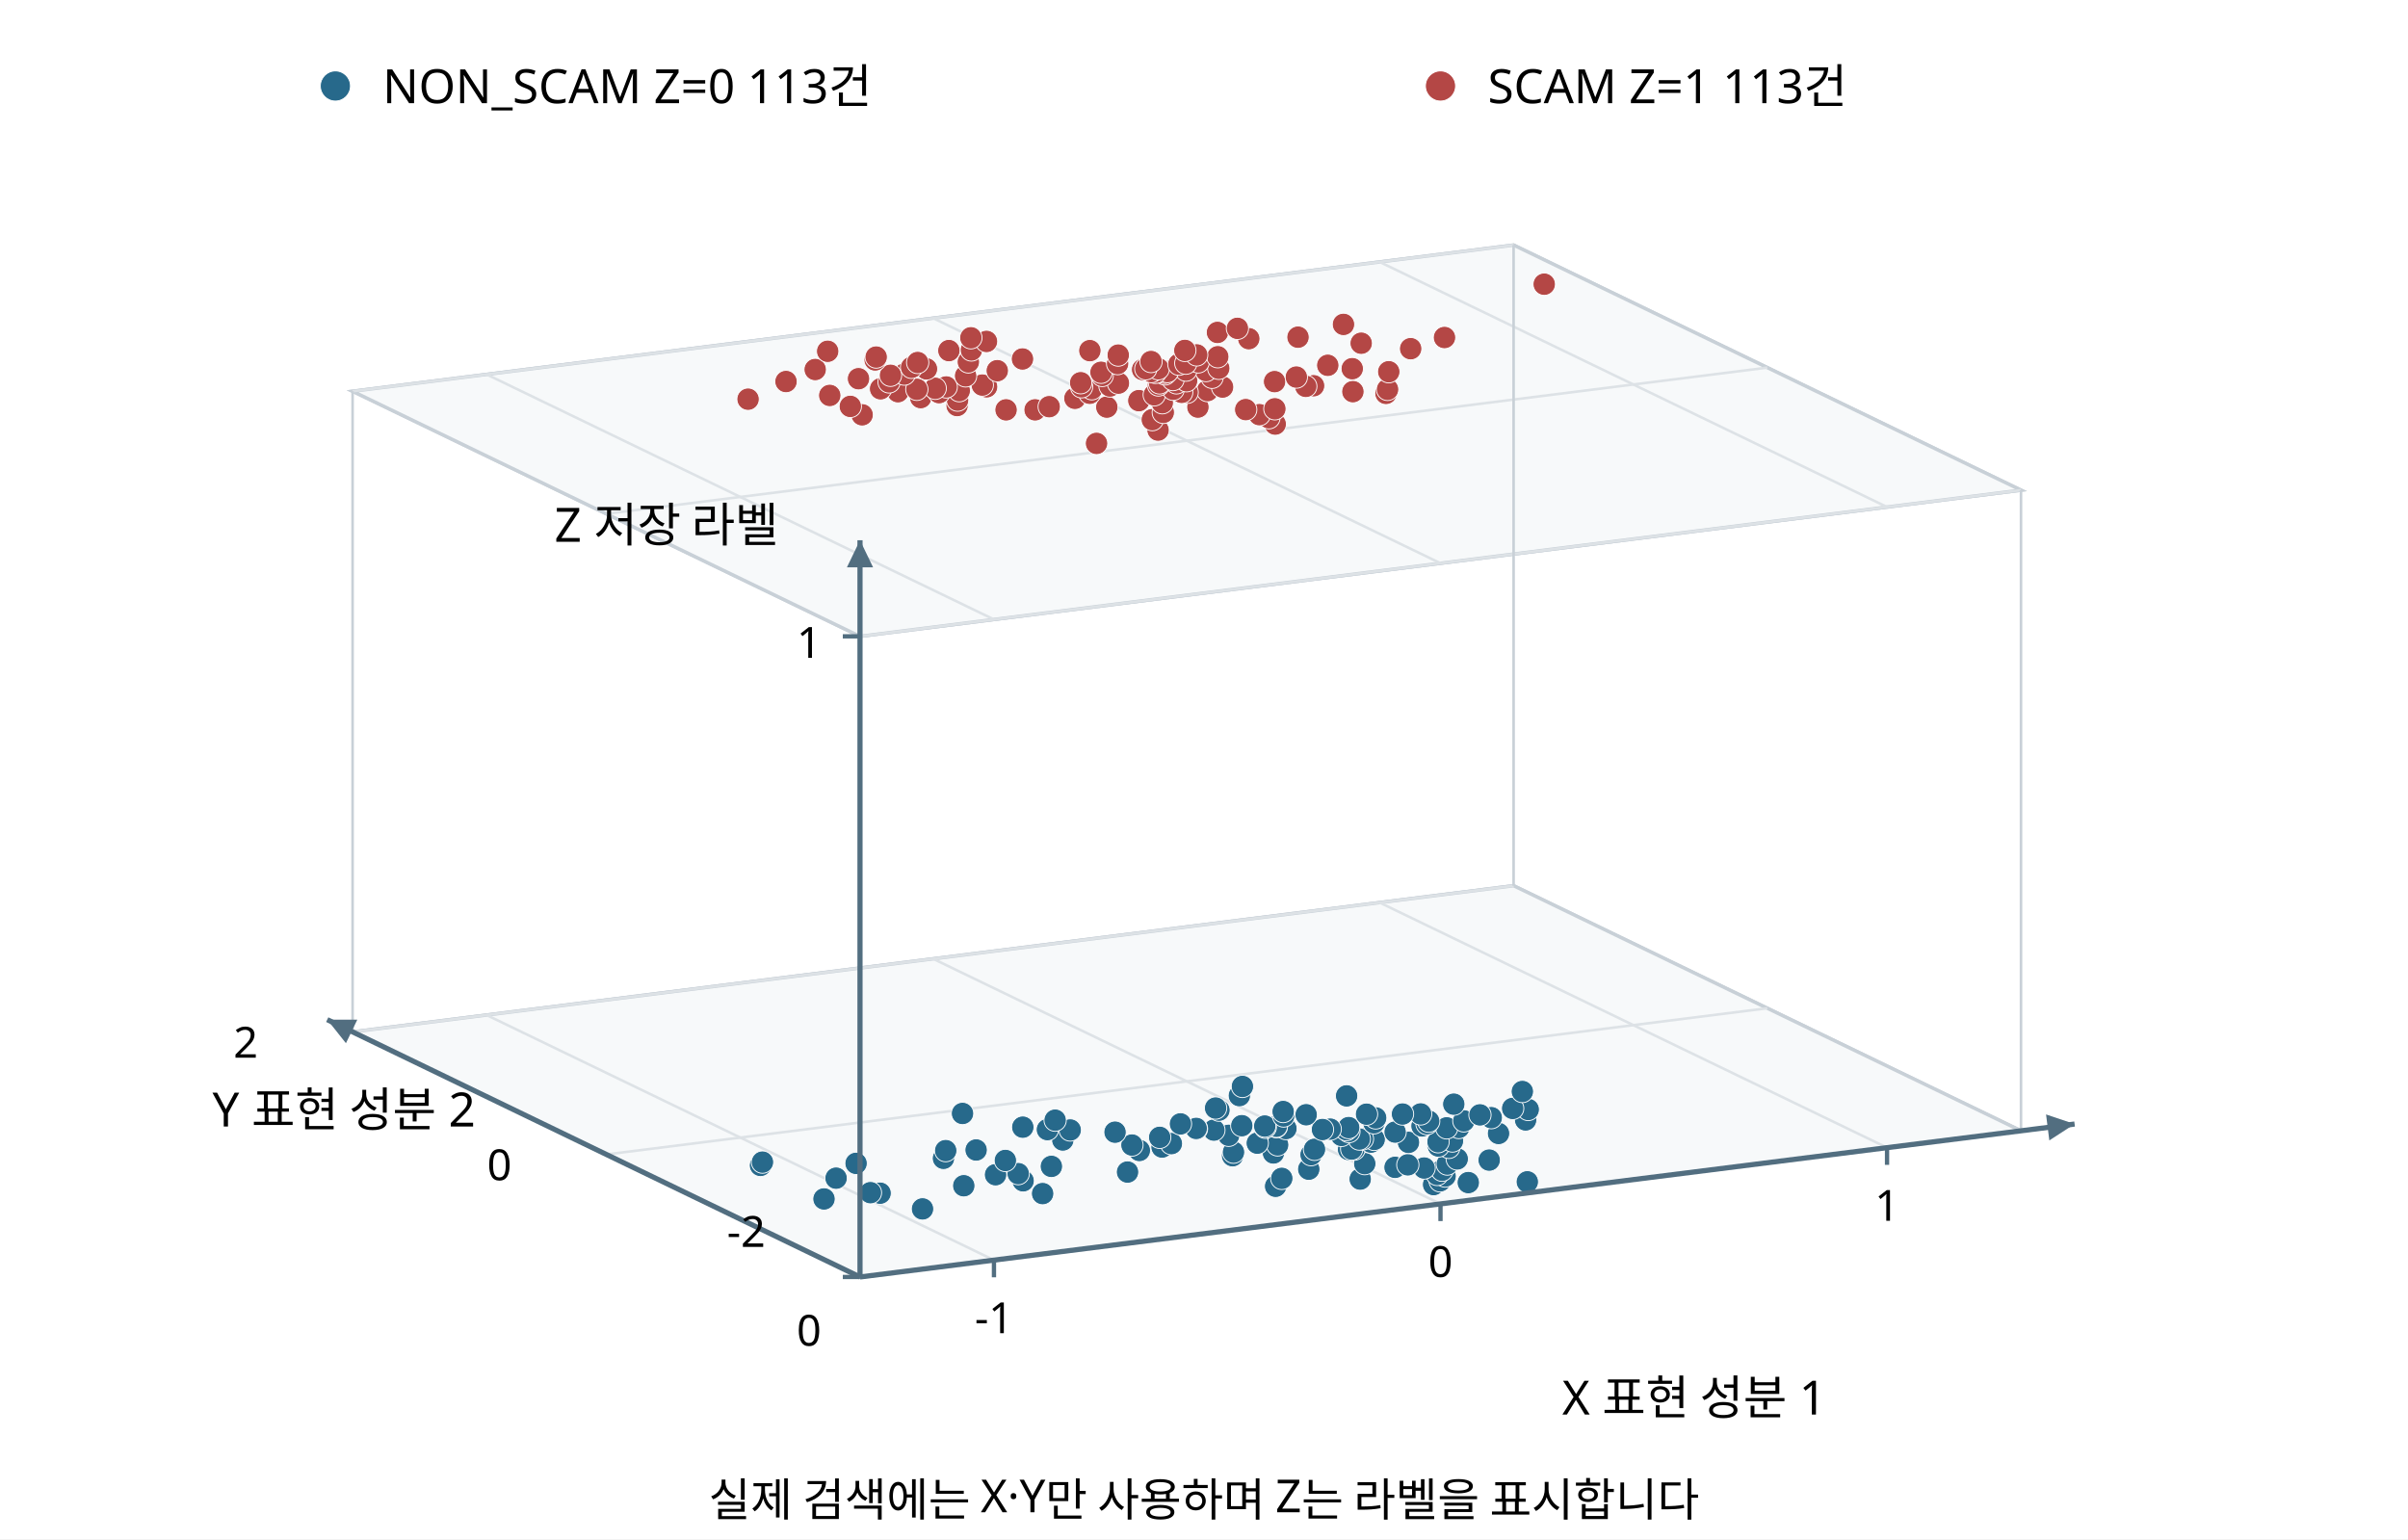
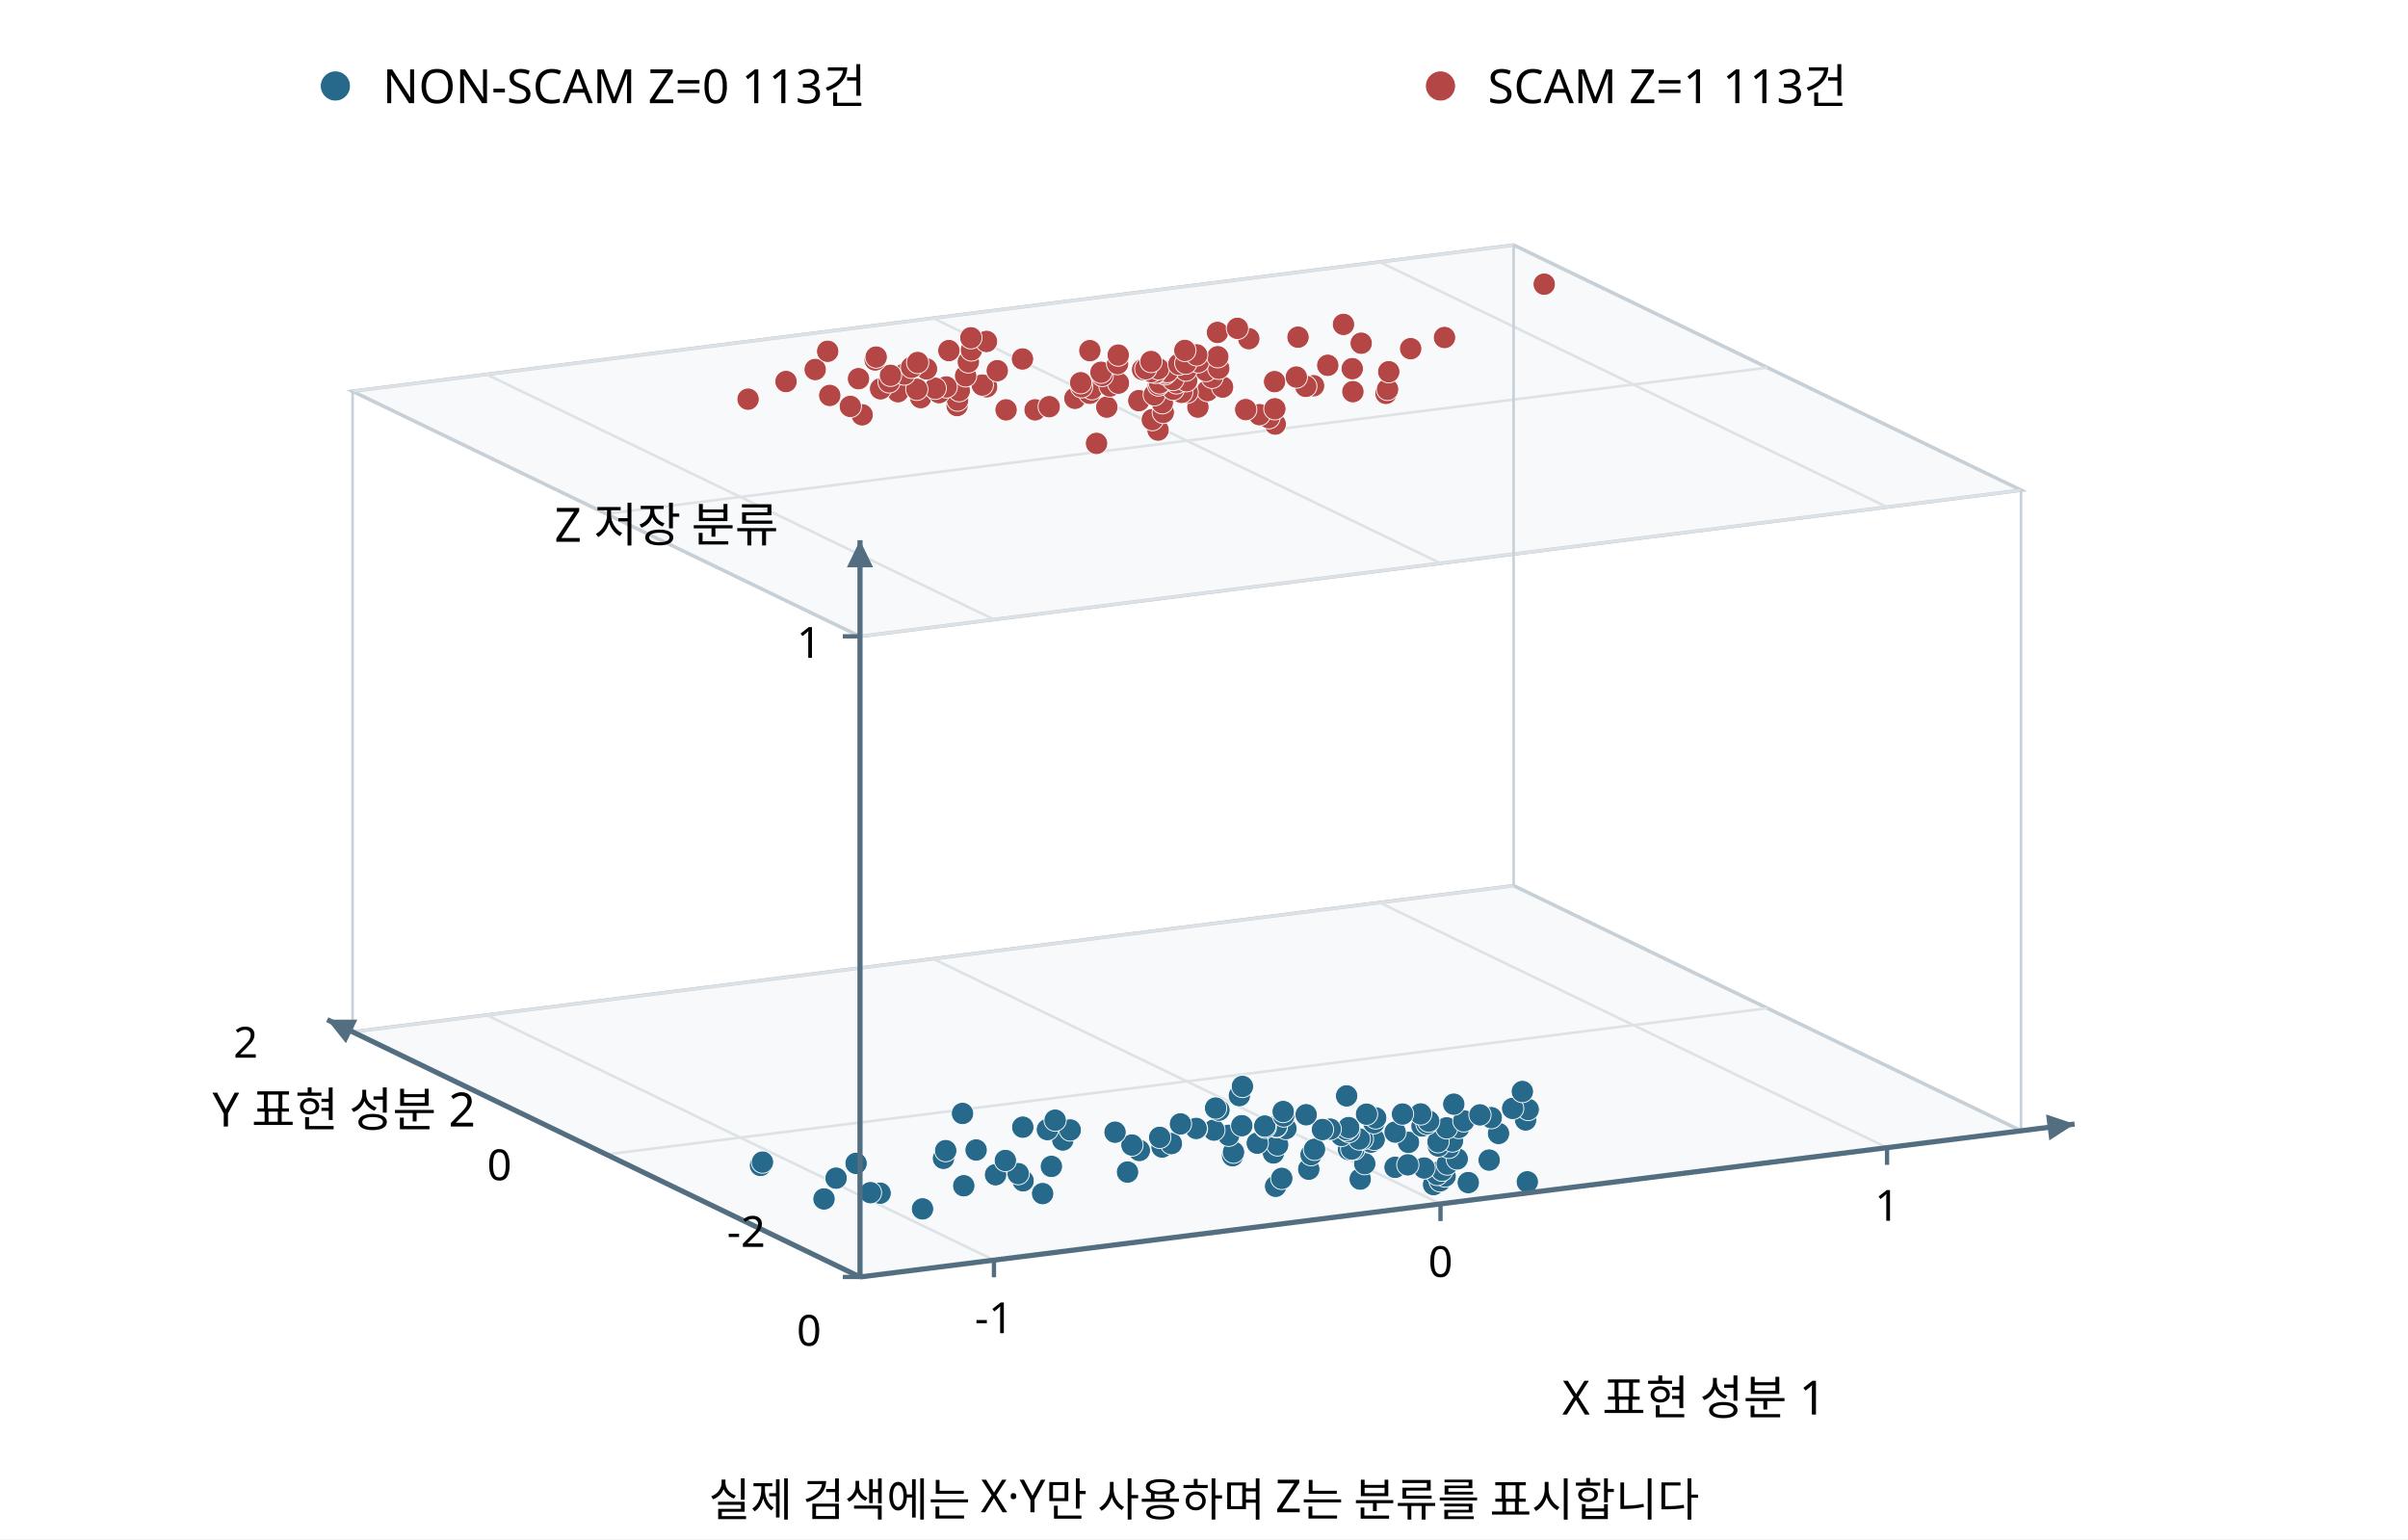
<svg xmlns="http://www.w3.org/2000/svg" width="560" height="358" viewBox="0 0 560 358">
  <rect width="560" height="358" fill="white" />
  <polyline points="200.0,297.0 470.0,263.0 352.0,206.0 82.0,240.0 200.0,297.0" fill="none" stroke="#C8D0D7" stroke-width="0.8" />
  <polygon points="200.0,297.0 470.0,263.0 352.0,206.0 82.0,240.0" fill="#F7F9FA" stroke="#C8D0D7" stroke-width="0.8" />
  <polyline points="231.154,293.077 113.154,236.077" fill="none" stroke="#DDE2E6" stroke-width="0.6" />
  <polyline points="335.0,280.0 217.0,223.0" fill="none" stroke="#DDE2E6" stroke-width="0.6" />
  <polyline points="438.846,266.923 320.846,209.923" fill="none" stroke="#DDE2E6" stroke-width="0.6" />
  <polyline points="200.0,297.0 470.0,263.0" fill="none" stroke="#DDE2E6" stroke-width="0.6" />
  <polyline points="141.0,268.5 411.0,234.5" fill="none" stroke="#DDE2E6" stroke-width="0.6" />
  <polyline points="82.0,240.0 352.0,206.0" fill="none" stroke="#DDE2E6" stroke-width="0.6" />
  <polyline points="200.0,148.0 470.0,114.0 352.0,57.0 82.0,91.0 200.0,148.0" fill="none" stroke="#C8D0D7" stroke-width="0.8" />
  <polygon points="200.0,148.0 470.0,114.0 352.0,57.0 82.0,91.0" fill="#F7F9FA" stroke="#C8D0D7" stroke-width="0.8" />
  <polyline points="231.154,144.077 113.154,87.077" fill="none" stroke="#DDE2E6" stroke-width="0.6" />
  <polyline points="335.0,131.0 217.0,74.0" fill="none" stroke="#DDE2E6" stroke-width="0.6" />
  <polyline points="438.846,117.923 320.846,60.923" fill="none" stroke="#DDE2E6" stroke-width="0.6" />
  <polyline points="200.0,148.0 470.0,114.0" fill="none" stroke="#DDE2E6" stroke-width="0.6" />
  <polyline points="141.0,119.5 411.0,85.5" fill="none" stroke="#DDE2E6" stroke-width="0.6" />
  <polyline points="82.0,91.0 352.0,57.0" fill="none" stroke="#DDE2E6" stroke-width="0.6" />
  <polyline points="352.0,206.0 352.0,57.0" fill="none" stroke="#C8D0D7" stroke-width="0.6" />
  <polyline points="82.0,240.0 82.0,91.0" fill="none" stroke="#C8D0D7" stroke-width="0.6" />
  <polyline points="470.0,263.0 470.0,114.0" fill="none" stroke="#C8D0D7" stroke-width="0.6" />
  <circle cx="355.188" cy="274.871" r="2.6" fill="#27698B" stroke="white" stroke-width="0.2" />
  <circle cx="341.464" cy="275.047" r="2.6" fill="#27698B" stroke="white" stroke-width="0.2" />
  <circle cx="333.394" cy="275.509" r="2.6" fill="#27698B" stroke="white" stroke-width="0.2" />
  <circle cx="334.909" cy="274.639" r="2.6" fill="#27698B" stroke="white" stroke-width="0.2" />
  <circle cx="336.074" cy="273.53" r="2.6" fill="#27698B" stroke="white" stroke-width="0.2" />
  <circle cx="334.237" cy="273.157" r="2.6" fill="#27698B" stroke="white" stroke-width="0.2" />
  <circle cx="335.364" cy="272.178" r="2.6" fill="#27698B" stroke="white" stroke-width="0.2" />
  <circle cx="316.329" cy="274.237" r="2.6" fill="#27698B" stroke="white" stroke-width="0.2" />
  <circle cx="346.325" cy="269.816" r="2.6" fill="#27698B" stroke="white" stroke-width="0.2" />
  <circle cx="331.191" cy="271.661" r="2.6" fill="#27698B" stroke="white" stroke-width="0.2" />
  <circle cx="296.654" cy="275.91" r="2.6" fill="#27698B" stroke="white" stroke-width="0.2" />
  <circle cx="336.574" cy="270.741" r="2.6" fill="#27698B" stroke="white" stroke-width="0.2" />
  <circle cx="324.428" cy="271.506" r="2.6" fill="#27698B" stroke="white" stroke-width="0.2" />
  <circle cx="338.887" cy="269.543" r="2.6" fill="#27698B" stroke="white" stroke-width="0.2" />
  <circle cx="327.4" cy="270.919" r="2.6" fill="#27698B" stroke="white" stroke-width="0.2" />
  <circle cx="298.088" cy="274.068" r="2.6" fill="#27698B" stroke="white" stroke-width="0.2" />
  <circle cx="317.38" cy="270.645" r="2.6" fill="#27698B" stroke="white" stroke-width="0.2" />
  <circle cx="304.359" cy="271.933" r="2.6" fill="#27698B" stroke="white" stroke-width="0.2" />
  <circle cx="336.932" cy="266.859" r="2.6" fill="#27698B" stroke="white" stroke-width="0.2" />
  <circle cx="334.502" cy="266.546" r="2.6" fill="#27698B" stroke="white" stroke-width="0.2" />
  <circle cx="214.538" cy="281.169" r="2.6" fill="#27698B" stroke="white" stroke-width="0.2" />
  <circle cx="242.469" cy="277.609" r="2.6" fill="#27698B" stroke="white" stroke-width="0.2" />
  <circle cx="337.778" cy="265.378" r="2.6" fill="#27698B" stroke="white" stroke-width="0.2" />
  <circle cx="334.432" cy="265.555" r="2.6" fill="#27698B" stroke="white" stroke-width="0.2" />
  <circle cx="348.494" cy="263.622" r="2.6" fill="#27698B" stroke="white" stroke-width="0.2" />
  <circle cx="304.905" cy="268.557" r="2.6" fill="#27698B" stroke="white" stroke-width="0.2" />
  <circle cx="327.553" cy="265.698" r="2.6" fill="#27698B" stroke="white" stroke-width="0.2" />
  <circle cx="314.913" cy="267.277" r="2.6" fill="#27698B" stroke="white" stroke-width="0.2" />
  <circle cx="313.62" cy="267.352" r="2.6" fill="#27698B" stroke="white" stroke-width="0.2" />
  <circle cx="314.346" cy="267.246" r="2.6" fill="#27698B" stroke="white" stroke-width="0.2" />
  <circle cx="305.699" cy="267.31" r="2.6" fill="#27698B" stroke="white" stroke-width="0.2" />
  <circle cx="318.83" cy="265.637" r="2.6" fill="#27698B" stroke="white" stroke-width="0.2" />
  <circle cx="262.216" cy="272.599" r="2.6" fill="#27698B" stroke="white" stroke-width="0.2" />
  <circle cx="296.151" cy="268.161" r="2.6" fill="#27698B" stroke="white" stroke-width="0.2" />
  <circle cx="319.582" cy="265.004" r="2.6" fill="#27698B" stroke="white" stroke-width="0.2" />
  <circle cx="354.79" cy="260.476" r="2.6" fill="#27698B" stroke="white" stroke-width="0.2" />
  <circle cx="339.264" cy="262.238" r="2.6" fill="#27698B" stroke="white" stroke-width="0.2" />
  <circle cx="286.643" cy="268.804" r="2.6" fill="#27698B" stroke="white" stroke-width="0.2" />
  <circle cx="316.849" cy="264.894" r="2.6" fill="#27698B" stroke="white" stroke-width="0.2" />
  <circle cx="316.123" cy="264.925" r="2.6" fill="#27698B" stroke="white" stroke-width="0.2" />
  <circle cx="336.437" cy="262.319" r="2.6" fill="#27698B" stroke="white" stroke-width="0.2" />
  <circle cx="237.934" cy="274.633" r="2.6" fill="#27698B" stroke="white" stroke-width="0.2" />
  <circle cx="324.451" cy="263.299" r="2.6" fill="#27698B" stroke="white" stroke-width="0.2" />
  <circle cx="286.861" cy="267.975" r="2.6" fill="#27698B" stroke="white" stroke-width="0.2" />
  <circle cx="224.132" cy="275.785" r="2.6" fill="#27698B" stroke="white" stroke-width="0.2" />
  <circle cx="297.12" cy="266.286" r="2.6" fill="#27698B" stroke="white" stroke-width="0.2" />
  <circle cx="346.808" cy="259.949" r="2.6" fill="#27698B" stroke="white" stroke-width="0.2" />
  <circle cx="340.426" cy="260.695" r="2.6" fill="#27698B" stroke="white" stroke-width="0.2" />
  <circle cx="330.701" cy="261.879" r="2.6" fill="#27698B" stroke="white" stroke-width="0.2" />
  <circle cx="311.969" cy="264.081" r="2.6" fill="#27698B" stroke="white" stroke-width="0.2" />
  <circle cx="204.679" cy="277.515" r="2.6" fill="#27698B" stroke="white" stroke-width="0.2" />
  <circle cx="331.852" cy="261.342" r="2.6" fill="#27698B" stroke="white" stroke-width="0.2" />
  <circle cx="191.63" cy="278.85" r="2.6" fill="#27698B" stroke="white" stroke-width="0.2" />
  <circle cx="202.43" cy="277.395" r="2.6" fill="#27698B" stroke="white" stroke-width="0.2" />
  <circle cx="355.402" cy="258.044" r="2.6" fill="#27698B" stroke="white" stroke-width="0.2" />
  <circle cx="236.795" cy="272.969" r="2.6" fill="#27698B" stroke="white" stroke-width="0.2" />
  <circle cx="292.392" cy="265.881" r="2.6" fill="#27698B" stroke="white" stroke-width="0.2" />
  <circle cx="313.709" cy="263.188" r="2.6" fill="#27698B" stroke="white" stroke-width="0.2" />
  <circle cx="344.174" cy="259.299" r="2.6" fill="#27698B" stroke="white" stroke-width="0.2" />
  <circle cx="332.259" cy="260.767" r="2.6" fill="#27698B" stroke="white" stroke-width="0.2" />
  <circle cx="231.523" cy="273.222" r="2.6" fill="#27698B" stroke="white" stroke-width="0.2" />
  <circle cx="313.093" cy="262.744" r="2.6" fill="#27698B" stroke="white" stroke-width="0.2" />
  <circle cx="351.784" cy="257.8" r="2.6" fill="#27698B" stroke="white" stroke-width="0.2" />
  <circle cx="244.508" cy="271.282" r="2.6" fill="#27698B" stroke="white" stroke-width="0.2" />
  <circle cx="313.651" cy="262.256" r="2.6" fill="#27698B" stroke="white" stroke-width="0.2" />
  <circle cx="309.354" cy="262.614" r="2.6" fill="#27698B" stroke="white" stroke-width="0.2" />
  <circle cx="307.552" cy="262.704" r="2.6" fill="#27698B" stroke="white" stroke-width="0.2" />
  <circle cx="319.517" cy="261.144" r="2.6" fill="#27698B" stroke="white" stroke-width="0.2" />
  <circle cx="264.966" cy="267.58" r="2.6" fill="#27698B" stroke="white" stroke-width="0.2" />
  <circle cx="270.246" cy="266.782" r="2.6" fill="#27698B" stroke="white" stroke-width="0.2" />
  <circle cx="330.391" cy="259.08" r="2.6" fill="#27698B" stroke="white" stroke-width="0.2" />
  <circle cx="319.922" cy="260.007" r="2.6" fill="#27698B" stroke="white" stroke-width="0.2" />
  <circle cx="272.416" cy="265.983" r="2.6" fill="#27698B" stroke="white" stroke-width="0.2" />
  <circle cx="326.164" cy="259.104" r="2.6" fill="#27698B" stroke="white" stroke-width="0.2" />
  <circle cx="299.051" cy="262.486" r="2.6" fill="#27698B" stroke="white" stroke-width="0.2" />
  <circle cx="285.735" cy="264.052" r="2.6" fill="#27698B" stroke="white" stroke-width="0.2" />
  <circle cx="263.247" cy="266.316" r="2.6" fill="#27698B" stroke="white" stroke-width="0.2" />
  <circle cx="296.831" cy="262.048" r="2.6" fill="#27698B" stroke="white" stroke-width="0.2" />
  <circle cx="338.088" cy="256.809" r="2.6" fill="#27698B" stroke="white" stroke-width="0.2" />
  <circle cx="233.806" cy="269.905" r="2.6" fill="#27698B" stroke="white" stroke-width="0.2" />
  <circle cx="296.826" cy="261.937" r="2.6" fill="#27698B" stroke="white" stroke-width="0.2" />
  <circle cx="294.25" cy="262.182" r="2.6" fill="#27698B" stroke="white" stroke-width="0.2" />
  <circle cx="317.799" cy="259.138" r="2.6" fill="#27698B" stroke="white" stroke-width="0.2" />
  <circle cx="294.128" cy="261.902" r="2.6" fill="#27698B" stroke="white" stroke-width="0.2" />
  <circle cx="194.441" cy="274.021" r="2.6" fill="#27698B" stroke="white" stroke-width="0.2" />
  <circle cx="269.699" cy="264.529" r="2.6" fill="#27698B" stroke="white" stroke-width="0.2" />
  <circle cx="354.037" cy="253.866" r="2.6" fill="#27698B" stroke="white" stroke-width="0.2" />
  <circle cx="282.303" cy="262.841" r="2.6" fill="#27698B" stroke="white" stroke-width="0.2" />
  <circle cx="288.79" cy="261.811" r="2.6" fill="#27698B" stroke="white" stroke-width="0.2" />
  <circle cx="278.257" cy="262.539" r="2.6" fill="#27698B" stroke="white" stroke-width="0.2" />
  <circle cx="303.762" cy="259.27" r="2.6" fill="#27698B" stroke="white" stroke-width="0.2" />
  <circle cx="278.184" cy="262.451" r="2.6" fill="#27698B" stroke="white" stroke-width="0.2" />
  <circle cx="298.525" cy="259.563" r="2.6" fill="#27698B" stroke="white" stroke-width="0.2" />
  <circle cx="219.413" cy="269.408" r="2.6" fill="#27698B" stroke="white" stroke-width="0.2" />
  <circle cx="247.167" cy="265.144" r="2.6" fill="#27698B" stroke="white" stroke-width="0.2" />
  <circle cx="298.413" cy="258.526" r="2.6" fill="#27698B" stroke="white" stroke-width="0.2" />
  <circle cx="227.006" cy="267.466" r="2.6" fill="#27698B" stroke="white" stroke-width="0.2" />
  <circle cx="259.314" cy="263.326" r="2.6" fill="#27698B" stroke="white" stroke-width="0.2" />
  <circle cx="274.531" cy="261.397" r="2.6" fill="#27698B" stroke="white" stroke-width="0.2" />
  <circle cx="199.088" cy="270.578" r="2.6" fill="#27698B" stroke="white" stroke-width="0.2" />
  <circle cx="219.93" cy="267.615" r="2.6" fill="#27698B" stroke="white" stroke-width="0.2" />
  <circle cx="313.167" cy="254.881" r="2.6" fill="#27698B" stroke="white" stroke-width="0.2" />
  <circle cx="248.888" cy="262.814" r="2.6" fill="#27698B" stroke="white" stroke-width="0.2" />
  <circle cx="283.474" cy="258.208" r="2.6" fill="#27698B" stroke="white" stroke-width="0.2" />
  <circle cx="243.581" cy="262.724" r="2.6" fill="#27698B" stroke="white" stroke-width="0.2" />
  <circle cx="176.861" cy="271.053" r="2.6" fill="#27698B" stroke="white" stroke-width="0.2" />
  <circle cx="282.699" cy="257.715" r="2.6" fill="#27698B" stroke="white" stroke-width="0.2" />
  <circle cx="177.317" cy="270.288" r="2.6" fill="#27698B" stroke="white" stroke-width="0.2" />
  <circle cx="237.857" cy="262.159" r="2.6" fill="#27698B" stroke="white" stroke-width="0.2" />
  <circle cx="245.382" cy="260.534" r="2.6" fill="#27698B" stroke="white" stroke-width="0.2" />
  <circle cx="288.228" cy="254.818" r="2.6" fill="#27698B" stroke="white" stroke-width="0.2" />
  <circle cx="288.935" cy="252.687" r="2.6" fill="#27698B" stroke="white" stroke-width="0.2" />
  <circle cx="223.843" cy="258.972" r="2.6" fill="#27698B" stroke="white" stroke-width="0.2" />
  <circle cx="296.562" cy="98.636" r="2.6" fill="#B44745" stroke="white" stroke-width="0.2" />
  <circle cx="255.009" cy="103.127" r="2.6" fill="#B44745" stroke="white" stroke-width="0.2" />
  <circle cx="295.097" cy="97.16" r="2.6" fill="#B44745" stroke="white" stroke-width="0.2" />
  <circle cx="269.313" cy="100.029" r="2.6" fill="#B44745" stroke="white" stroke-width="0.2" />
  <circle cx="292.869" cy="96.44" r="2.6" fill="#B44745" stroke="white" stroke-width="0.2" />
  <circle cx="296.479" cy="95.08" r="2.6" fill="#B44745" stroke="white" stroke-width="0.2" />
  <circle cx="322.321" cy="91.494" r="2.6" fill="#B44745" stroke="white" stroke-width="0.2" />
  <circle cx="289.7" cy="95.268" r="2.6" fill="#B44745" stroke="white" stroke-width="0.2" />
  <circle cx="267.979" cy="97.602" r="2.6" fill="#B44745" stroke="white" stroke-width="0.2" />
  <circle cx="322.687" cy="90.565" r="2.6" fill="#B44745" stroke="white" stroke-width="0.2" />
  <circle cx="314.627" cy="91.092" r="2.6" fill="#B44745" stroke="white" stroke-width="0.2" />
  <circle cx="270.531" cy="95.92" r="2.6" fill="#B44745" stroke="white" stroke-width="0.2" />
  <circle cx="278.581" cy="94.683" r="2.6" fill="#B44745" stroke="white" stroke-width="0.2" />
  <circle cx="305.481" cy="89.716" r="2.6" fill="#B44745" stroke="white" stroke-width="0.2" />
  <circle cx="303.674" cy="89.864" r="2.6" fill="#B44745" stroke="white" stroke-width="0.2" />
  <circle cx="270.299" cy="93.675" r="2.6" fill="#B44745" stroke="white" stroke-width="0.2" />
  <circle cx="322.964" cy="86.462" r="2.6" fill="#B44745" stroke="white" stroke-width="0.2" />
  <circle cx="257.397" cy="94.687" r="2.6" fill="#B44745" stroke="white" stroke-width="0.2" />
  <circle cx="264.846" cy="93.183" r="2.6" fill="#B44745" stroke="white" stroke-width="0.2" />
  <circle cx="280.83" cy="90.846" r="2.6" fill="#B44745" stroke="white" stroke-width="0.2" />
  <circle cx="296.414" cy="88.761" r="2.6" fill="#B44745" stroke="white" stroke-width="0.2" />
  <circle cx="276.08" cy="91.247" r="2.6" fill="#B44745" stroke="white" stroke-width="0.2" />
  <circle cx="274.811" cy="91.254" r="2.6" fill="#B44745" stroke="white" stroke-width="0.2" />
  <circle cx="284.319" cy="90.023" r="2.6" fill="#B44745" stroke="white" stroke-width="0.2" />
  <circle cx="301.476" cy="87.702" r="2.6" fill="#B44745" stroke="white" stroke-width="0.2" />
  <circle cx="240.72" cy="95.321" r="2.6" fill="#B44745" stroke="white" stroke-width="0.2" />
  <circle cx="268.427" cy="91.831" r="2.6" fill="#B44745" stroke="white" stroke-width="0.2" />
  <circle cx="314.476" cy="85.746" r="2.6" fill="#B44745" stroke="white" stroke-width="0.2" />
  <circle cx="244.001" cy="94.587" r="2.6" fill="#B44745" stroke="white" stroke-width="0.2" />
  <circle cx="272.834" cy="90.54" r="2.6" fill="#B44745" stroke="white" stroke-width="0.2" />
  <circle cx="233.971" cy="95.324" r="2.6" fill="#B44745" stroke="white" stroke-width="0.2" />
  <circle cx="249.981" cy="92.64" r="2.6" fill="#B44745" stroke="white" stroke-width="0.2" />
  <circle cx="308.783" cy="84.964" r="2.6" fill="#B44745" stroke="white" stroke-width="0.2" />
  <circle cx="273.6" cy="89.048" r="2.6" fill="#B44745" stroke="white" stroke-width="0.2" />
  <circle cx="269.398" cy="89.539" r="2.6" fill="#B44745" stroke="white" stroke-width="0.2" />
  <circle cx="253.42" cy="91.472" r="2.6" fill="#B44745" stroke="white" stroke-width="0.2" />
  <circle cx="275.95" cy="88.558" r="2.6" fill="#B44745" stroke="white" stroke-width="0.2" />
  <circle cx="281.877" cy="87.759" r="2.6" fill="#B44745" stroke="white" stroke-width="0.2" />
  <circle cx="269.662" cy="89.057" r="2.6" fill="#B44745" stroke="white" stroke-width="0.2" />
  <circle cx="272.792" cy="88.281" r="2.6" fill="#B44745" stroke="white" stroke-width="0.2" />
  <circle cx="328.06" cy="81.096" r="2.6" fill="#B44745" stroke="white" stroke-width="0.2" />
  <circle cx="253.916" cy="90.42" r="2.6" fill="#B44745" stroke="white" stroke-width="0.2" />
  <circle cx="222.583" cy="94.322" r="2.6" fill="#B44745" stroke="white" stroke-width="0.2" />
  <circle cx="258.133" cy="89.78" r="2.6" fill="#B44745" stroke="white" stroke-width="0.2" />
  <circle cx="260.103" cy="89.112" r="2.6" fill="#B44745" stroke="white" stroke-width="0.2" />
  <circle cx="200.496" cy="96.477" r="2.6" fill="#B44745" stroke="white" stroke-width="0.2" />
  <circle cx="251.53" cy="89.963" r="2.6" fill="#B44745" stroke="white" stroke-width="0.2" />
  <circle cx="280.479" cy="86.185" r="2.6" fill="#B44745" stroke="white" stroke-width="0.2" />
  <circle cx="283.43" cy="85.663" r="2.6" fill="#B44745" stroke="white" stroke-width="0.2" />
  <circle cx="222.697" cy="93.061" r="2.6" fill="#B44745" stroke="white" stroke-width="0.2" />
  <circle cx="270.939" cy="86.97" r="2.6" fill="#B44745" stroke="white" stroke-width="0.2" />
  <circle cx="275.8" cy="86.088" r="2.6" fill="#B44745" stroke="white" stroke-width="0.2" />
  <circle cx="335.929" cy="78.499" r="2.6" fill="#B44745" stroke="white" stroke-width="0.2" />
  <circle cx="270.782" cy="86.575" r="2.6" fill="#B44745" stroke="white" stroke-width="0.2" />
  <circle cx="251.324" cy="89.018" r="2.6" fill="#B44745" stroke="white" stroke-width="0.2" />
  <circle cx="271.496" cy="86.421" r="2.6" fill="#B44745" stroke="white" stroke-width="0.2" />
  <circle cx="268.706" cy="86.607" r="2.6" fill="#B44745" stroke="white" stroke-width="0.2" />
  <circle cx="267.75" cy="86.429" r="2.6" fill="#B44745" stroke="white" stroke-width="0.2" />
  <circle cx="316.56" cy="79.826" r="2.6" fill="#B44745" stroke="white" stroke-width="0.2" />
  <circle cx="269.364" cy="85.767" r="2.6" fill="#B44745" stroke="white" stroke-width="0.2" />
  <circle cx="256.337" cy="87.325" r="2.6" fill="#B44745" stroke="white" stroke-width="0.2" />
  <circle cx="214.117" cy="92.475" r="2.6" fill="#B44745" stroke="white" stroke-width="0.2" />
  <circle cx="197.751" cy="94.52" r="2.6" fill="#B44745" stroke="white" stroke-width="0.2" />
  <circle cx="265.723" cy="85.945" r="2.6" fill="#B44745" stroke="white" stroke-width="0.2" />
  <circle cx="266.462" cy="85.759" r="2.6" fill="#B44745" stroke="white" stroke-width="0.2" />
  <circle cx="278.669" cy="84.173" r="2.6" fill="#B44745" stroke="white" stroke-width="0.2" />
  <circle cx="274.157" cy="84.713" r="2.6" fill="#B44745" stroke="white" stroke-width="0.2" />
  <circle cx="275.767" cy="84.476" r="2.6" fill="#B44745" stroke="white" stroke-width="0.2" />
  <circle cx="223.082" cy="90.87" r="2.6" fill="#B44745" stroke="white" stroke-width="0.2" />
  <circle cx="229.439" cy="89.965" r="2.6" fill="#B44745" stroke="white" stroke-width="0.2" />
  <circle cx="256.05" cy="86.588" r="2.6" fill="#B44745" stroke="white" stroke-width="0.2" />
  <circle cx="218.384" cy="91.324" r="2.6" fill="#B44745" stroke="white" stroke-width="0.2" />
  <circle cx="283.201" cy="82.974" r="2.6" fill="#B44745" stroke="white" stroke-width="0.2" />
  <circle cx="228.442" cy="89.559" r="2.6" fill="#B44745" stroke="white" stroke-width="0.2" />
  <circle cx="267.682" cy="84.088" r="2.6" fill="#B44745" stroke="white" stroke-width="0.2" />
  <circle cx="220.054" cy="89.995" r="2.6" fill="#B44745" stroke="white" stroke-width="0.2" />
  <circle cx="217.491" cy="90.316" r="2.6" fill="#B44745" stroke="white" stroke-width="0.2" />
  <circle cx="278.31" cy="82.546" r="2.6" fill="#B44745" stroke="white" stroke-width="0.2" />
  <circle cx="208.827" cy="91.107" r="2.6" fill="#B44745" stroke="white" stroke-width="0.2" />
  <circle cx="213.219" cy="90.553" r="2.6" fill="#B44745" stroke="white" stroke-width="0.2" />
  <circle cx="259.909" cy="84.574" r="2.6" fill="#B44745" stroke="white" stroke-width="0.2" />
  <circle cx="301.864" cy="78.424" r="2.6" fill="#B44745" stroke="white" stroke-width="0.2" />
  <circle cx="192.965" cy="91.97" r="2.6" fill="#B44745" stroke="white" stroke-width="0.2" />
  <circle cx="204.789" cy="90.428" r="2.6" fill="#B44745" stroke="white" stroke-width="0.2" />
  <circle cx="275.548" cy="81.504" r="2.6" fill="#B44745" stroke="white" stroke-width="0.2" />
  <circle cx="224.563" cy="87.424" r="2.6" fill="#B44745" stroke="white" stroke-width="0.2" />
  <circle cx="231.926" cy="86.215" r="2.6" fill="#B44745" stroke="white" stroke-width="0.2" />
  <circle cx="290.415" cy="78.771" r="2.6" fill="#B44745" stroke="white" stroke-width="0.2" />
  <circle cx="260.059" cy="82.586" r="2.6" fill="#B44745" stroke="white" stroke-width="0.2" />
  <circle cx="206.765" cy="88.827" r="2.6" fill="#B44745" stroke="white" stroke-width="0.2" />
  <circle cx="312.435" cy="75.449" r="2.6" fill="#B44745" stroke="white" stroke-width="0.2" />
  <circle cx="173.969" cy="92.842" r="2.6" fill="#B44745" stroke="white" stroke-width="0.2" />
  <circle cx="210.311" cy="87.007" r="2.6" fill="#B44745" stroke="white" stroke-width="0.2" />
  <circle cx="253.457" cy="81.555" r="2.6" fill="#B44745" stroke="white" stroke-width="0.2" />
  <circle cx="237.788" cy="83.491" r="2.6" fill="#B44745" stroke="white" stroke-width="0.2" />
  <circle cx="207.098" cy="87.288" r="2.6" fill="#B44745" stroke="white" stroke-width="0.2" />
  <circle cx="199.655" cy="88.082" r="2.6" fill="#B44745" stroke="white" stroke-width="0.2" />
  <circle cx="283.131" cy="77.319" r="2.6" fill="#B44745" stroke="white" stroke-width="0.2" />
  <circle cx="215.458" cy="85.797" r="2.6" fill="#B44745" stroke="white" stroke-width="0.2" />
  <circle cx="287.773" cy="76.367" r="2.6" fill="#B44745" stroke="white" stroke-width="0.2" />
  <circle cx="225.201" cy="84.179" r="2.6" fill="#B44745" stroke="white" stroke-width="0.2" />
  <circle cx="211.997" cy="85.434" r="2.6" fill="#B44745" stroke="white" stroke-width="0.2" />
  <circle cx="182.797" cy="88.738" r="2.6" fill="#B44745" stroke="white" stroke-width="0.2" />
  <circle cx="359.125" cy="66.099" r="2.6" fill="#B44745" stroke="white" stroke-width="0.2" />
  <circle cx="213.411" cy="84.315" r="2.6" fill="#B44745" stroke="white" stroke-width="0.2" />
  <circle cx="225.906" cy="81.4" r="2.6" fill="#B44745" stroke="white" stroke-width="0.2" />
  <circle cx="189.581" cy="85.943" r="2.6" fill="#B44745" stroke="white" stroke-width="0.2" />
  <circle cx="203.521" cy="83.718" r="2.6" fill="#B44745" stroke="white" stroke-width="0.2" />
  <circle cx="220.672" cy="81.542" r="2.6" fill="#B44745" stroke="white" stroke-width="0.2" />
  <circle cx="203.762" cy="83.045" r="2.6" fill="#B44745" stroke="white" stroke-width="0.2" />
  <circle cx="229.419" cy="79.413" r="2.6" fill="#B44745" stroke="white" stroke-width="0.2" />
  <circle cx="225.788" cy="78.563" r="2.6" fill="#B44745" stroke="white" stroke-width="0.2" />
  <circle cx="192.484" cy="81.703" r="2.6" fill="#B44745" stroke="white" stroke-width="0.2" />
  <polyline points="200.0,297.0 482.462,261.431" fill="none" stroke="#526E80" stroke-width="1.2" />
  <polygon points="482.462,261.431 476.588,265.239 475.827,259.197" fill="#526E80" stroke="none" stroke-width="0.8" />
  <polyline points="200.0,297.0 76.1,237.15" fill="none" stroke="#526E80" stroke-width="1.2" />
  <polygon points="76.1,237.15 83.1,237.15 80.451,242.633" fill="#526E80" stroke="none" stroke-width="0.8" />
  <polyline points="200.0,297.0 200.0,125.65" fill="none" stroke="#526E80" stroke-width="1.2" />
  <polygon points="200.0,125.65 203.045,131.953 196.955,131.953" fill="#526E80" stroke="none" stroke-width="0.8" />
  <polyline points="231.154,293.077 231.154,297.077" fill="none" stroke="#526E80" stroke-width="1" />
  <text x="231.154" y="310.077" font-family="Malgun Gothic,맑은 고딕,sans-serif" font-size="10" font-weight="400" text-anchor="middle" fill="#000000">-1</text>
  <polyline points="335.0,280.0 335.0,284.0" fill="none" stroke="#526E80" stroke-width="1" />
  <text x="335.0" y="297.0" font-family="Malgun Gothic,맑은 고딕,sans-serif" font-size="10" font-weight="400" text-anchor="middle" fill="#000000">0</text>
  <polyline points="438.846,266.923 438.846,270.923" fill="none" stroke="#526E80" stroke-width="1" />
  <text x="438.846" y="283.923" font-family="Malgun Gothic,맑은 고딕,sans-serif" font-size="10" font-weight="400" text-anchor="middle" fill="#000000">1</text>
  <text x="178.0" y="290.0" font-family="Malgun Gothic,맑은 고딕,sans-serif" font-size="10" font-weight="400" text-anchor="end" fill="#000000">-2</text>
  <text x="119.0" y="274.5" font-family="Malgun Gothic,맑은 고딕,sans-serif" font-size="10" font-weight="400" text-anchor="end" fill="#000000">0</text>
  <text x="60.0" y="246.0" font-family="Malgun Gothic,맑은 고딕,sans-serif" font-size="10" font-weight="400" text-anchor="end" fill="#000000">2</text>
  <polyline points="196.0,297.0 200.0,297.0" fill="none" stroke="#526E80" stroke-width="1" />
  <text x="191.0" y="313.0" font-family="Malgun Gothic,맑은 고딕,sans-serif" font-size="10" font-weight="400" text-anchor="end" fill="#000000">0</text>
  <polyline points="196.0,148.0 200.0,148.0" fill="none" stroke="#526E80" stroke-width="1" />
  <text x="191.0" y="153.0" font-family="Malgun Gothic,맑은 고딕,sans-serif" font-size="10" font-weight="400" text-anchor="end" fill="#000000">1</text>
  <text x="394" y="329" font-family="Malgun Gothic,맑은 고딕,sans-serif" font-size="11" font-weight="400" text-anchor="middle" fill="#000000">X  표현 성분 1</text>
  <text x="80" y="262" font-family="Malgun Gothic,맑은 고딕,sans-serif" font-size="11" font-weight="400" text-anchor="middle" fill="#000000">Y  표현 성분 2</text>
-   <text x="155" y="126" font-family="Malgun Gothic,맑은 고딕,sans-serif" font-size="11" font-weight="400" text-anchor="middle" fill="#000000">Z  저장 라벨</text>
+   <text x="155" y="126" font-family="Malgun Gothic,맑은 고딕,sans-serif" font-size="11" font-weight="400" text-anchor="middle" fill="#000000">Z  저장 분류</text>
  <circle cx="78" cy="20" r="3.5" fill="#27698B" stroke="white" stroke-width="0.2" />
-   <text x="89" y="24" font-family="Malgun Gothic,맑은 고딕,sans-serif" font-size="11" font-weight="400" text-anchor="start" fill="#000000">NON_SCAM   Z=0   113건</text>
+   <text x="89" y="24" font-family="Malgun Gothic,맑은 고딕,sans-serif" font-size="11" font-weight="400" text-anchor="start" fill="#000000">NON-SCAM   Z=0   113건</text>
  <circle cx="335" cy="20" r="3.5" fill="#B44745" stroke="white" stroke-width="0.2" />
  <text x="346" y="24" font-family="Malgun Gothic,맑은 고딕,sans-serif" font-size="11" font-weight="400" text-anchor="start" fill="#000000">SCAM   Z=1   113건</text>
-   <text x="280" y="352.6" font-family="Malgun Gothic,맑은 고딕,sans-serif" font-size="10.6" font-weight="400" text-anchor="middle" fill="#000000">실제 검색에는 X·Y만 사용하며 Z는 라벨을 표시합니다</text>
+   <text x="280" y="352.6" font-family="Malgun Gothic,맑은 고딕,sans-serif" font-size="10.6" font-weight="400" text-anchor="middle" fill="#000000">실제 검색에는 X·Y만 사용하며 Z는 분류를 표시합니다</text>
</svg>
